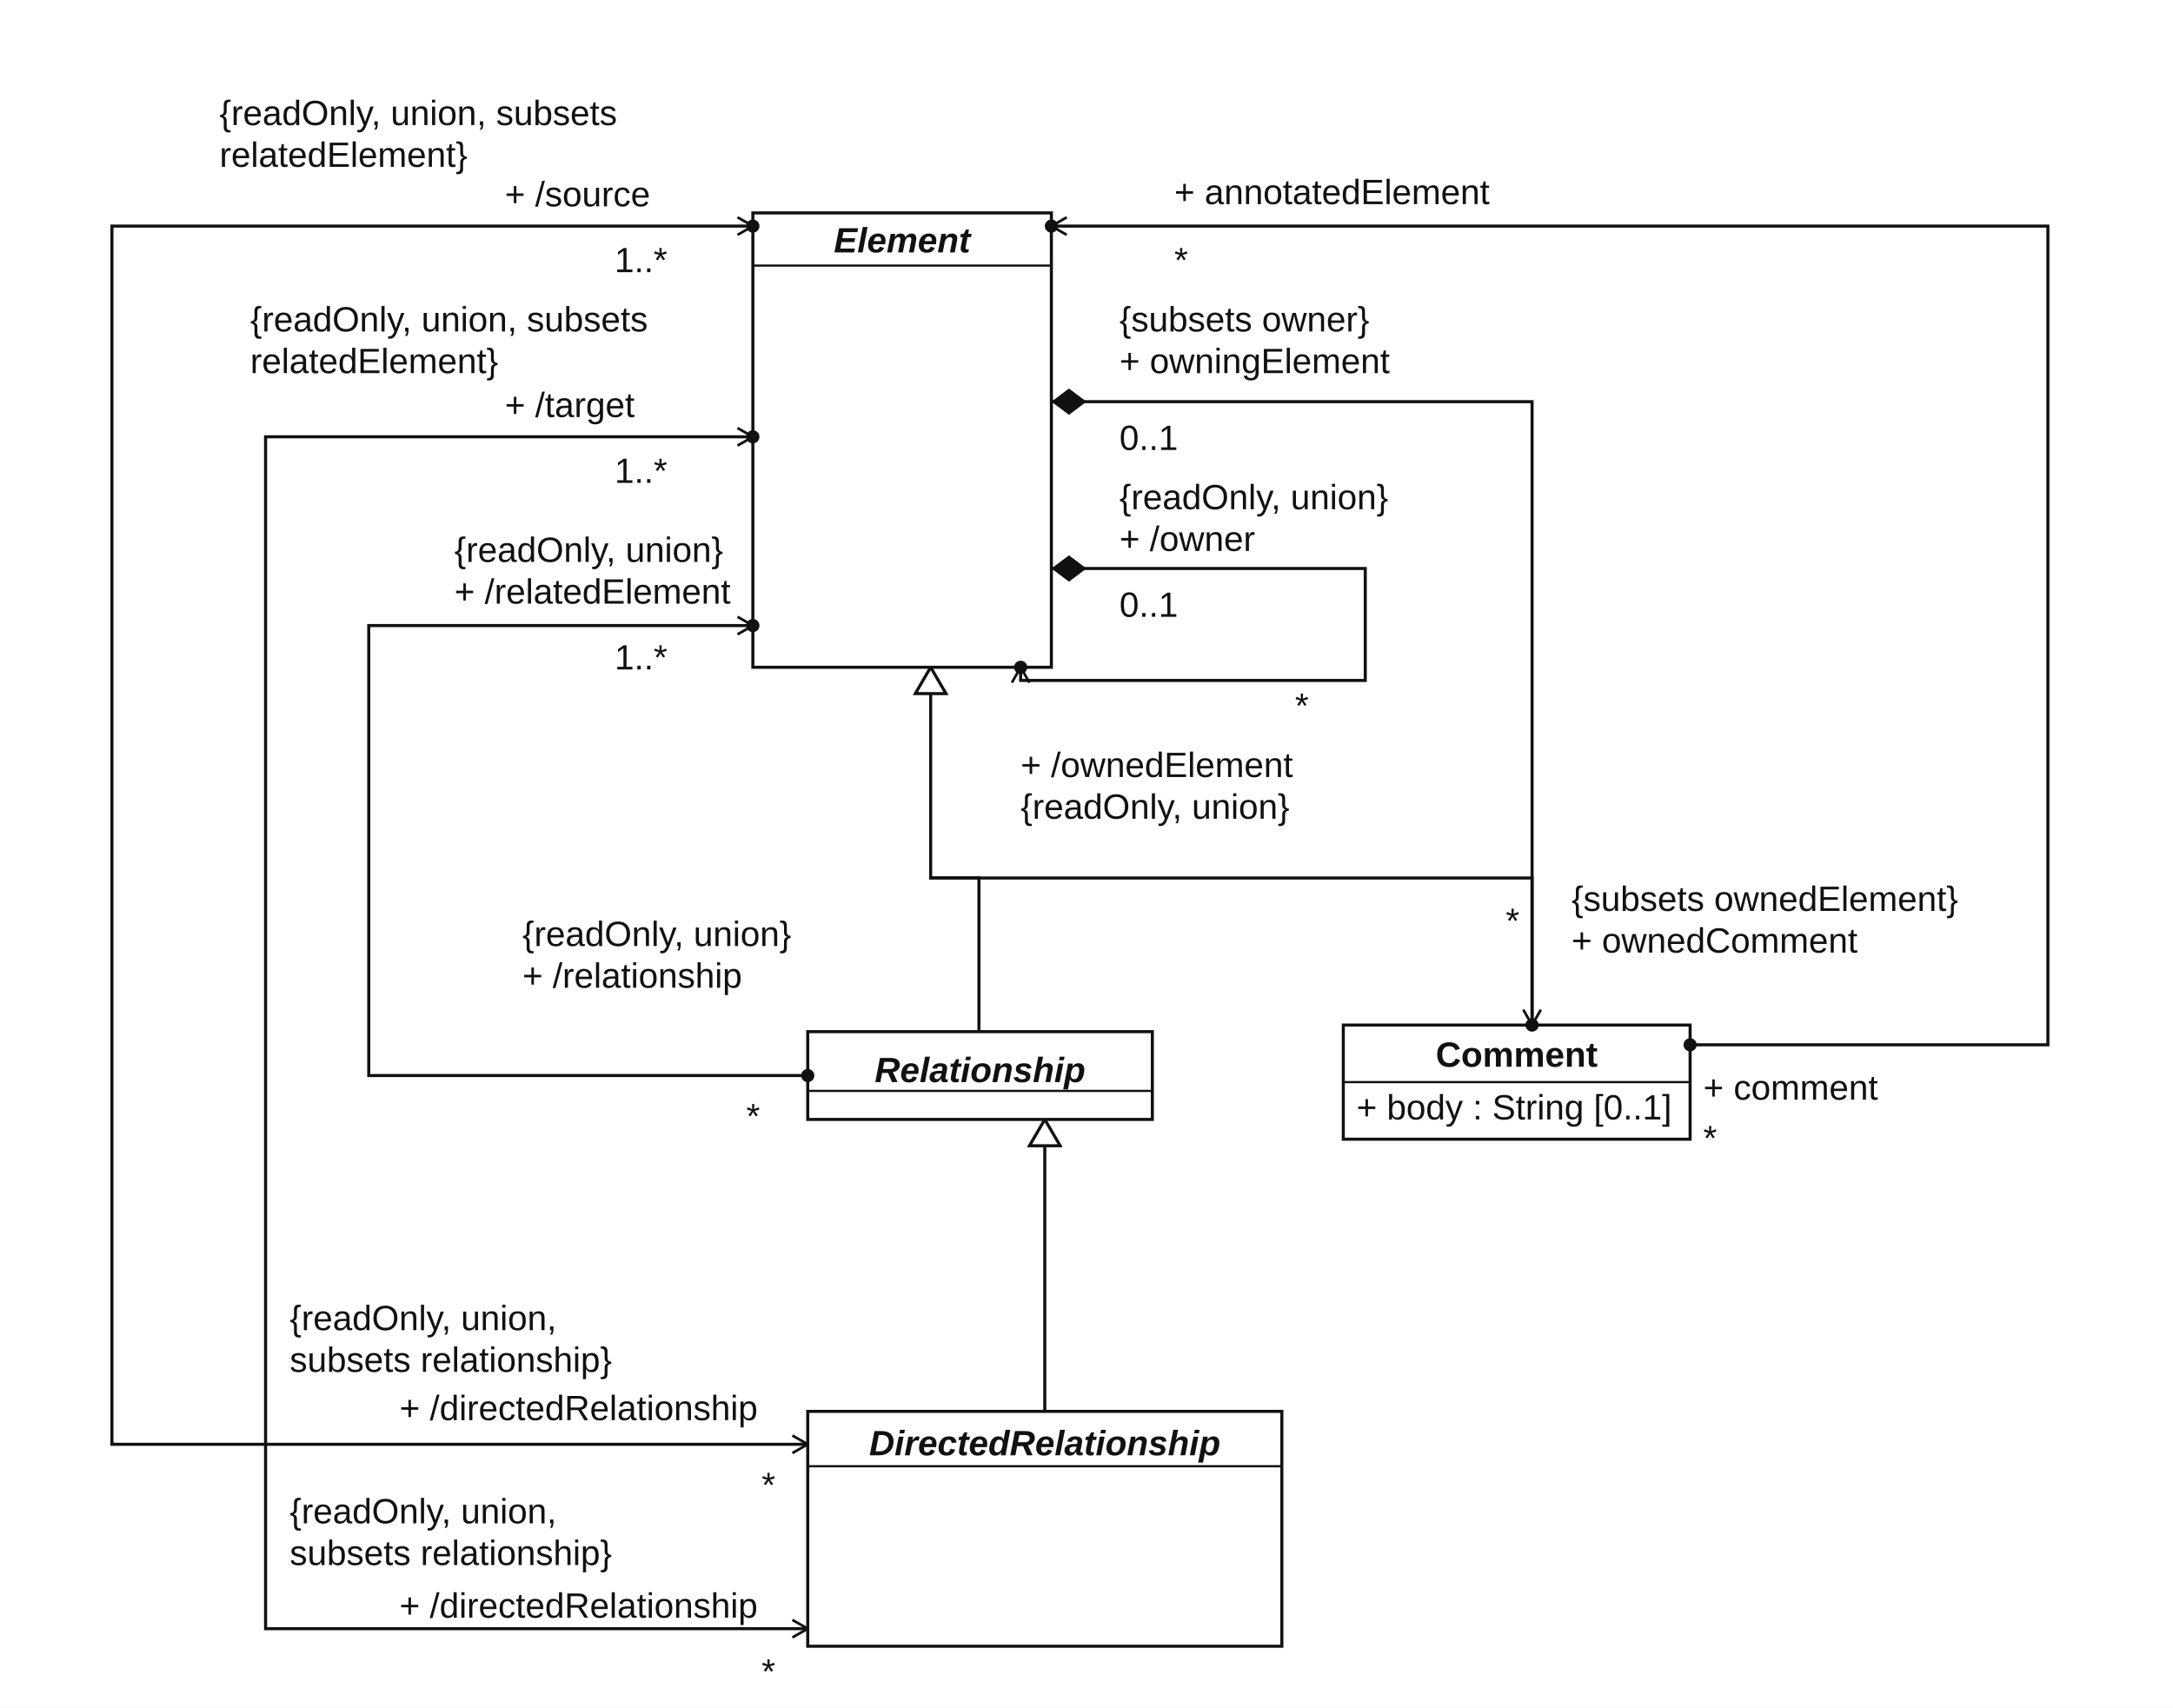
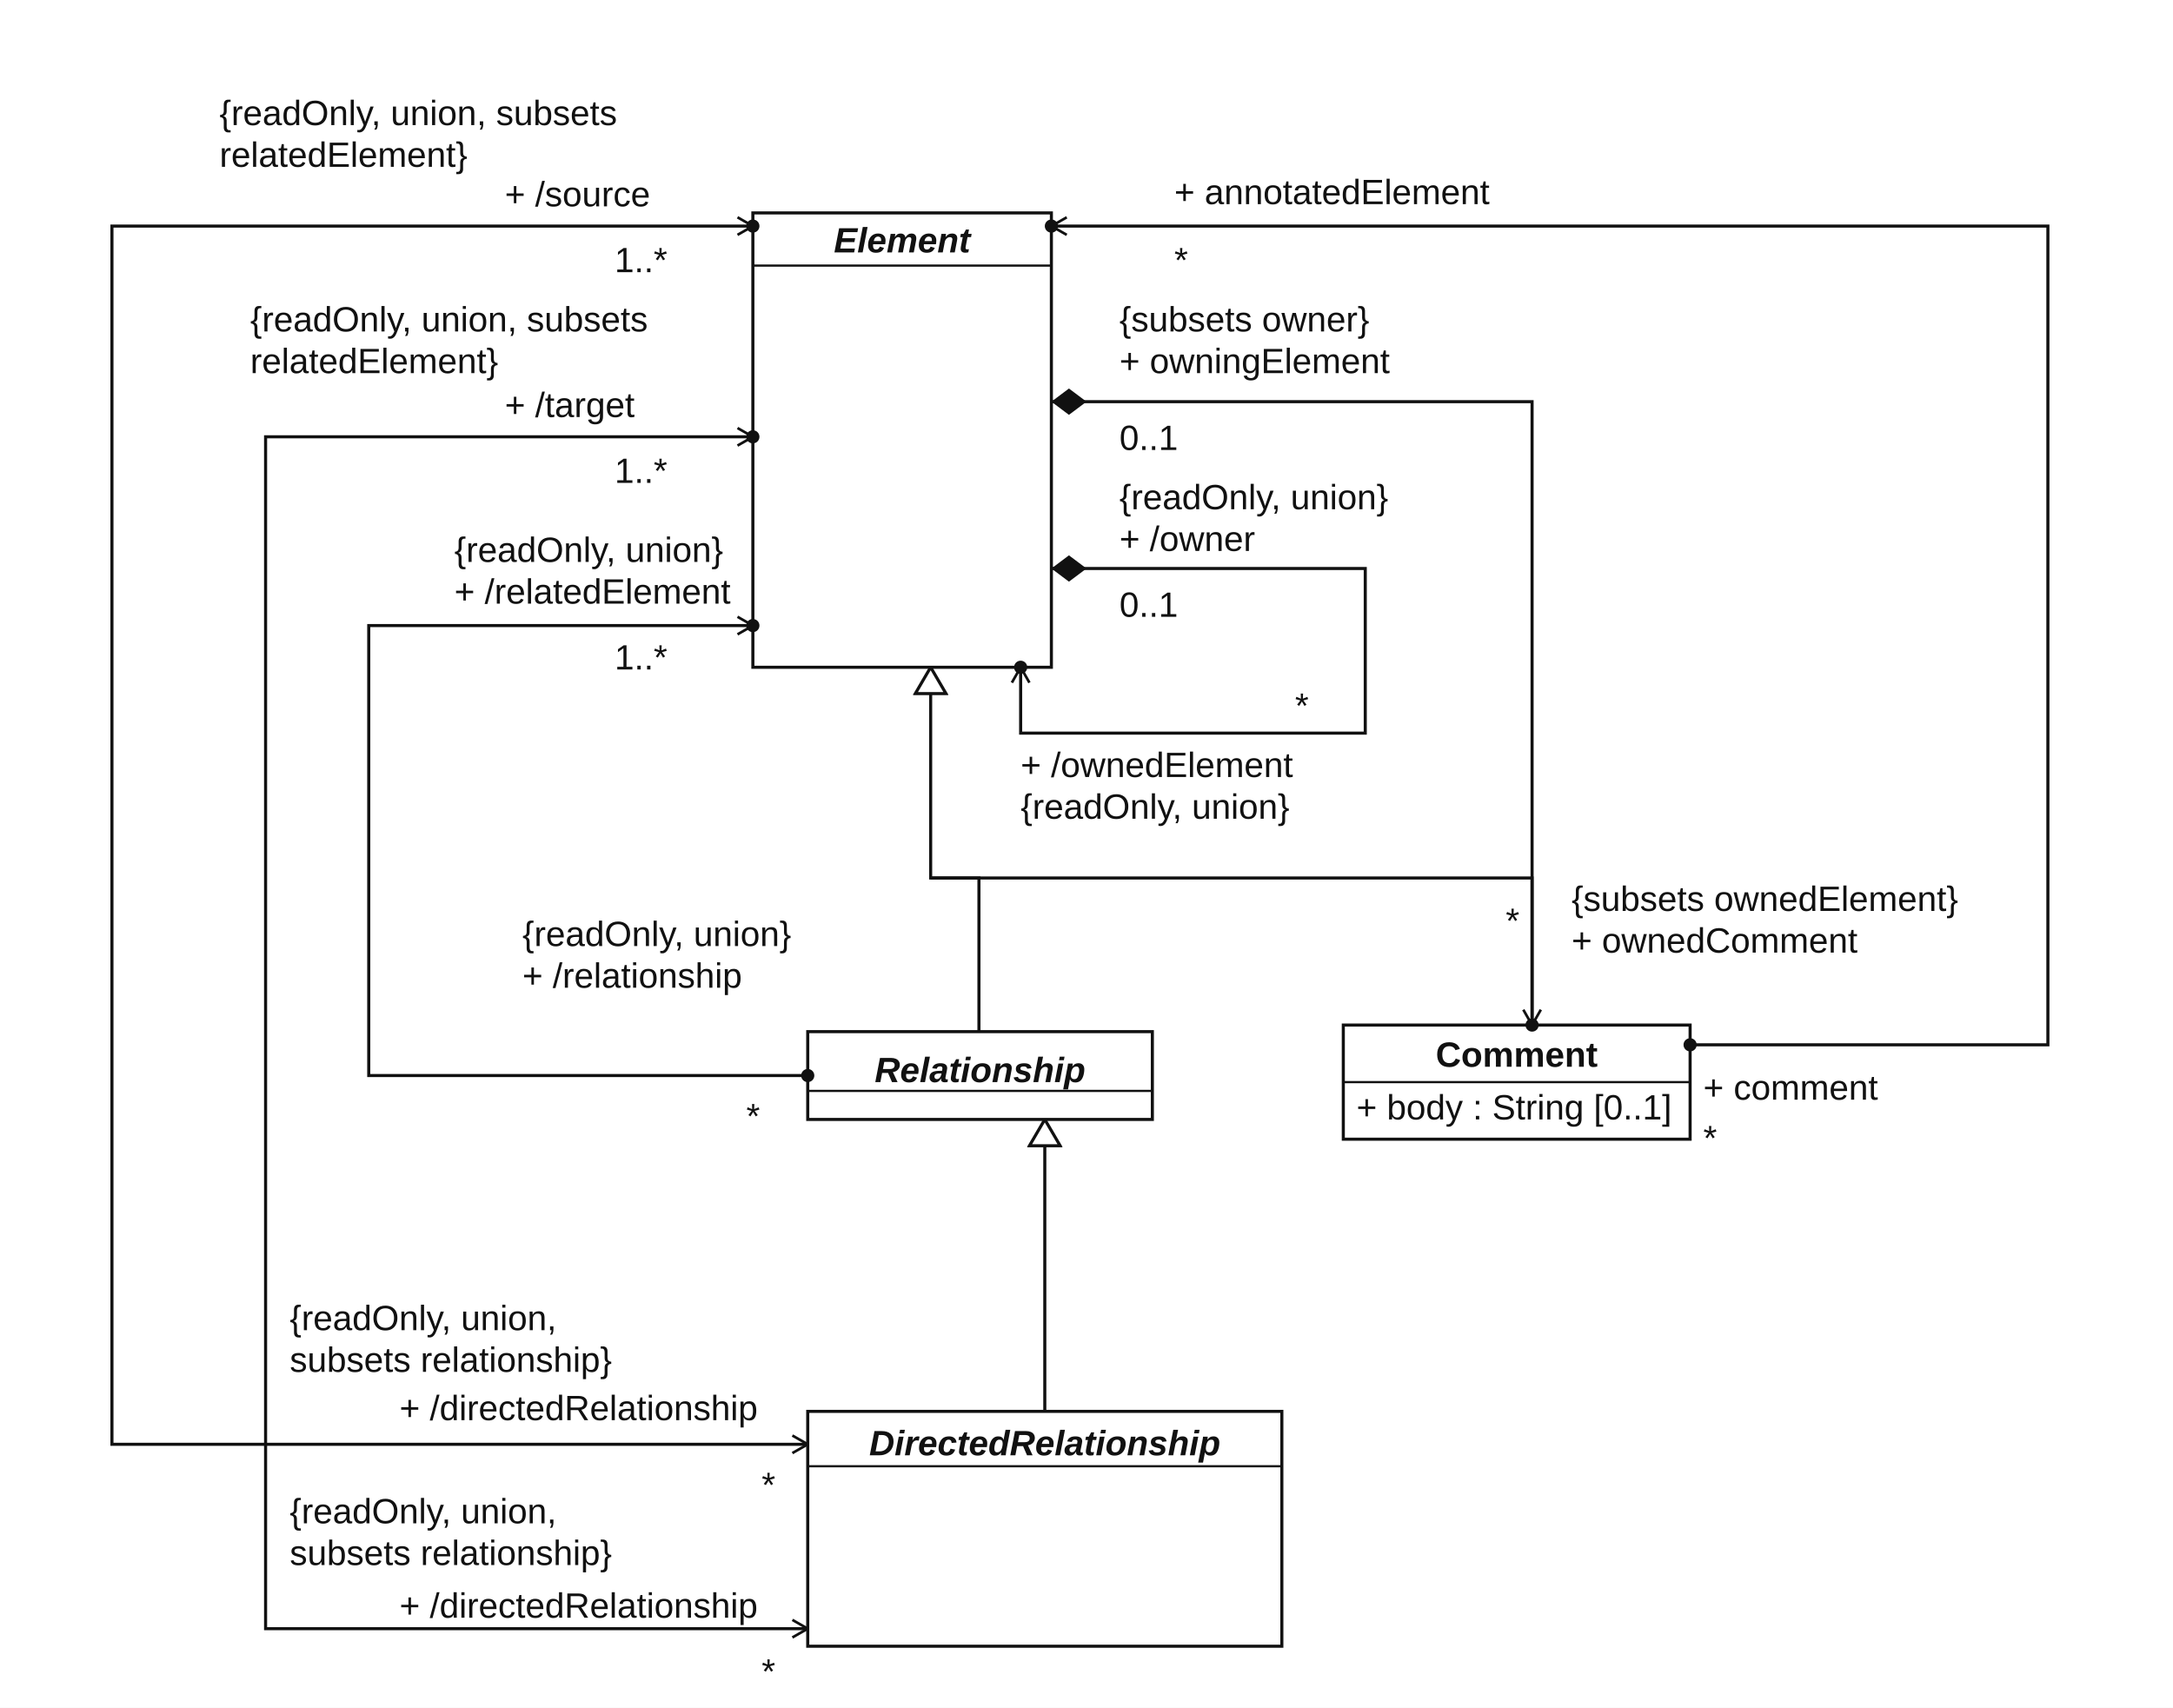
<svg xmlns="http://www.w3.org/2000/svg" width="990" height="778" viewBox="0 0 990 778" role="img" aria-labelledby="diagram-title diagram-description">
  <defs>
    <marker id="generalization" markerWidth="15" markerHeight="16" refX="13" refY="8" orient="auto" markerUnits="userSpaceOnUse">
      <path d="M 1 1 L 13 8 L 1 15 Z" fill="#ffffff" stroke="#111111" stroke-width="1.4" />
    </marker>
    <marker id="navigation" markerWidth="9" markerHeight="10" refX="8" refY="5" orient="auto" markerUnits="userSpaceOnUse">
      <path d="M 1 1 L 8 5 L 1 9" fill="none" stroke="#111111" stroke-width="1.2" />
    </marker>
    <marker id="navigation-start" markerWidth="9" markerHeight="10" refX="8" refY="5" orient="auto-start-reverse" markerUnits="userSpaceOnUse">
      <path d="M 1 1 L 8 5 L 1 9" fill="none" stroke="#111111" stroke-width="1.2" />
    </marker>
    <style>
      .background, .class-box { fill: #ffffff; }
      .class-box, .association, .generalization-line, .class-divider { stroke: #111111; stroke-width: 1.4; }
      .association, .generalization-line { fill: none; }
      .class-divider { stroke-width: 1; }
      text { fill: #111111; font-family: Arial, Helvetica, sans-serif; font-size: 16px; }
      .class-name { font-weight: 700; }
      .abstract { font-style: italic; }
      .end-dot, .composition { fill: #111111; }
      a { cursor: pointer; }
      a:hover .class-box { fill: #eef3fb; stroke: #1e3a8a; }
      a:focus-visible { outline: none; }
      a:focus-visible .class-box { stroke: #7c3aed; stroke-width: 3; }
    </style>
  </defs>
  <rect class="background" width="990" height="778" />
  <g aria-label="Ассоциации и обобщения">
    <path class="association" d="M 479 103 H 933 V 476 H 770" marker-start="url(#navigation-start)" />
    <path class="association" d="M 479 183 H 698 V 467" marker-end="url(#navigation)" />
-     <path class="association" d="M 479 259 H 622 V 310 H 465 V 304" marker-end="url(#navigation)" />
+     <path class="association" d="M 479 259 H 622 V 334 H 465 V 304" marker-end="url(#navigation)" />
    <path class="association" d="M 343 103 H 51 V 658 H 368" marker-start="url(#navigation-start)" marker-end="url(#navigation)" />
    <path class="association" d="M 343 199 H 121 V 742 H 368" marker-start="url(#navigation-start)" marker-end="url(#navigation)" />
    <path class="association" d="M 343 285 H 168 V 490 H 368" marker-start="url(#navigation-start)" />
    <path class="generalization-line" d="M 446 470 V 400 H 424 V 304" marker-end="url(#generalization)" />
    <path class="generalization-line" d="M 698 467 V 400 H 424" />
    <path class="generalization-line" d="M 476 643 V 510" marker-end="url(#generalization)" />
  </g>
  <g aria-label="Подписи ассоциаций">
    <text x="100" y="57">{readOnly, union, subsets</text>
    <text x="100" y="76">relatedElement}</text>
    <text x="230" y="94">+ /source</text>
    <text x="280" y="124">1..*</text>
    <text x="535" y="93">+ annotatedElement</text>
    <text x="535" y="124">*</text>
    <text x="114" y="151">{readOnly, union, subsets</text>
    <text x="114" y="170">relatedElement}</text>
    <text x="230" y="190">+ /target</text>
    <text x="280" y="220">1..*</text>
    <text x="510" y="151">{subsets owner}</text>
    <text x="510" y="170">+ owningElement</text>
    <text x="510" y="205">0..1</text>
    <text x="207" y="256">{readOnly, union}</text>
    <text x="207" y="275">+ /relatedElement</text>
    <text x="280" y="305">1..*</text>
    <text x="510" y="232">{readOnly, union}</text>
    <text x="510" y="251">+ /owner</text>
    <text x="510" y="281">0..1</text>
    <text x="590" y="327">*</text>
    <text x="465" y="354">+ /ownedElement</text>
    <text x="465" y="373">{readOnly, union}</text>
    <text x="686" y="425">*</text>
    <text x="716" y="415">{subsets ownedElement}</text>
    <text x="716" y="434">+ ownedComment</text>
    <text x="238" y="431">{readOnly, union}</text>
    <text x="238" y="450">+ /relationship</text>
    <text x="776" y="501">+ comment</text>
    <text x="776" y="524">*</text>
    <text x="340" y="514">*</text>
    <text x="132" y="606">{readOnly, union,</text>
    <text x="132" y="625">subsets relationship}</text>
    <text x="182" y="647">+ /directedRelationship</text>
    <text x="347" y="682">*</text>
    <text x="132" y="694">{readOnly, union,</text>
    <text x="132" y="713">subsets relationship}</text>
    <text x="182" y="737">+ /directedRelationship</text>
    <text x="347" y="767">*</text>
  </g>
  <a href="../../index.html#/classifier/element" target="_top" aria-label="Element — открыть описание класса">
    <rect class="class-box" x="343" y="97" width="136" height="207" />
    <line class="class-divider" x1="343" y1="121" x2="479" y2="121" />
    <text class="class-name abstract" x="411" y="115" text-anchor="middle">Element</text>
  </a>
  <a href="../../index.html#/classifier/relationship" target="_top" aria-label="Relationship — открыть описание класса">
    <rect class="class-box" x="368" y="470" width="157" height="40" />
    <line class="class-divider" x1="368" y1="497" x2="525" y2="497" />
    <text class="class-name abstract" x="446.5" y="493" text-anchor="middle">Relationship</text>
  </a>
  <a href="../../index.html#/classifier/directedrelationship" target="_top" aria-label="DirectedRelationship — открыть описание класса">
    <rect class="class-box" x="368" y="643" width="216" height="107" />
    <line class="class-divider" x1="368" y1="668" x2="584" y2="668" />
    <text class="class-name abstract" x="476" y="663" text-anchor="middle">DirectedRelationship</text>
  </a>
  <a href="../../index.html#/classifier/comment" target="_top" aria-label="Comment — открыть описание класса">
    <rect class="class-box" x="612" y="467" width="158" height="52" />
    <line class="class-divider" x1="612" y1="493" x2="770" y2="493" />
    <text class="class-name" x="691" y="486" text-anchor="middle">Comment</text>
    <text x="618" y="510">+ body : String [0..1]</text>
  </a>
  <g aria-hidden="true">
    <circle class="end-dot" cx="479" cy="103" r="3" />
    <circle class="end-dot" cx="770" cy="476" r="3" />
    <circle class="end-dot" cx="698" cy="467" r="3" />
    <circle class="end-dot" cx="465" cy="304" r="3" />
    <circle class="end-dot" cx="343" cy="103" r="3" />
    <circle class="end-dot" cx="343" cy="199" r="3" />
    <circle class="end-dot" cx="343" cy="285" r="3" />
    <circle class="end-dot" cx="368" cy="490" r="3" />
    <path class="composition" d="M 487 177 L 495 183 L 487 189 L 479 183 Z" />
    <path class="composition" d="M 487 253 L 495 259 L 487 265 L 479 259 Z" />
  </g>
</svg>
